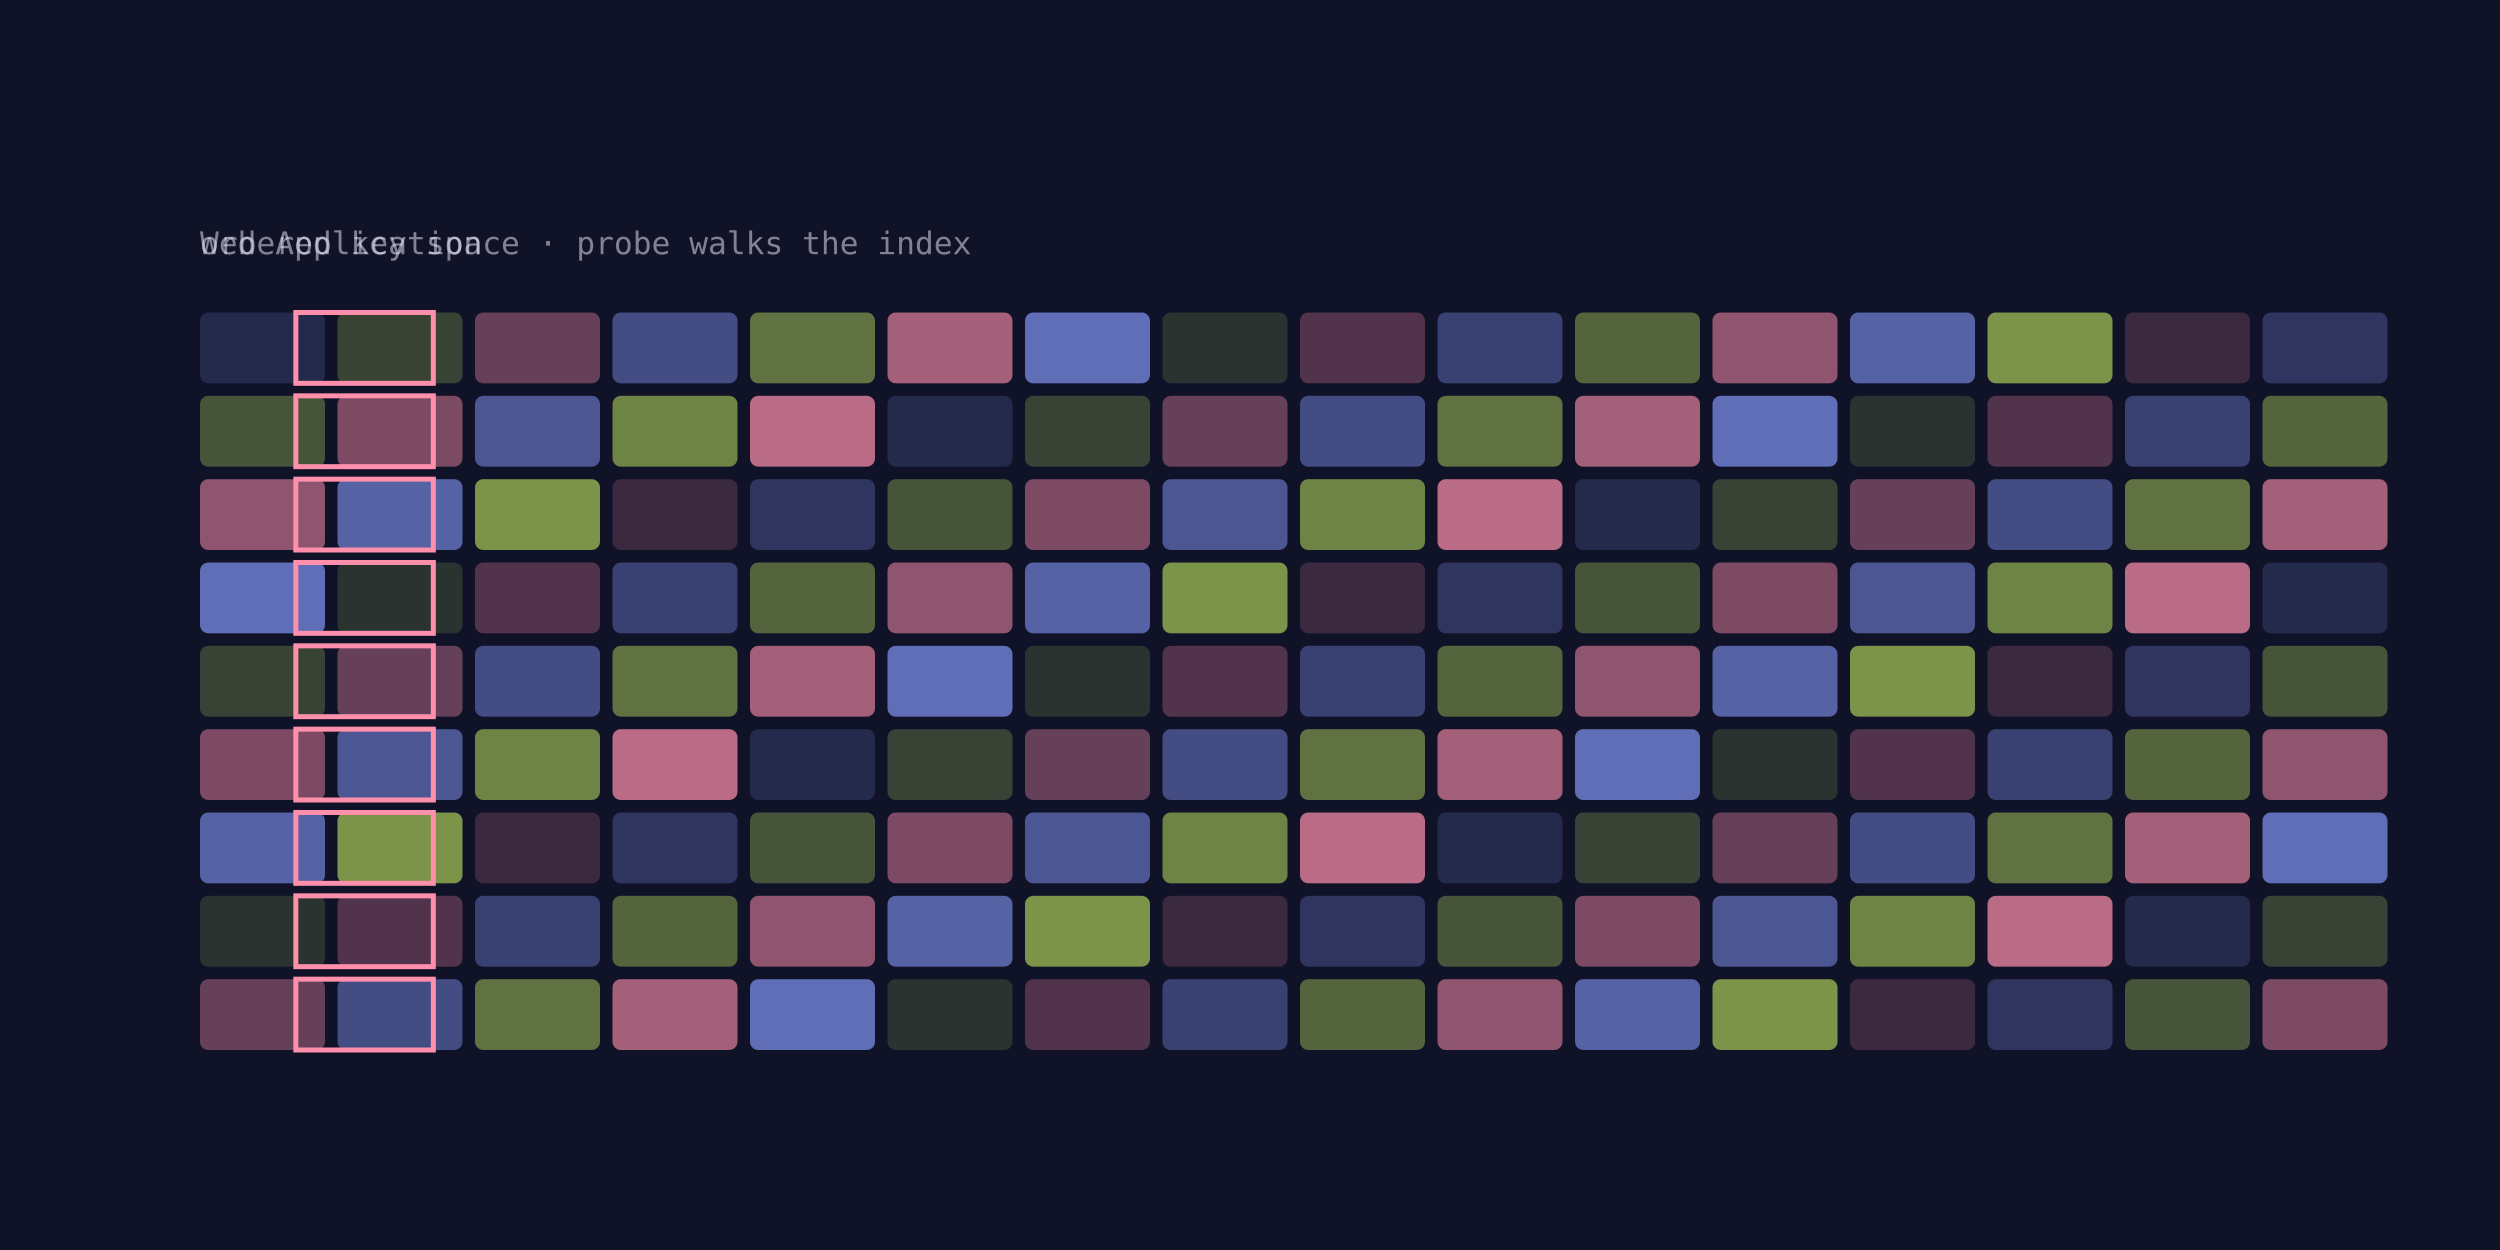
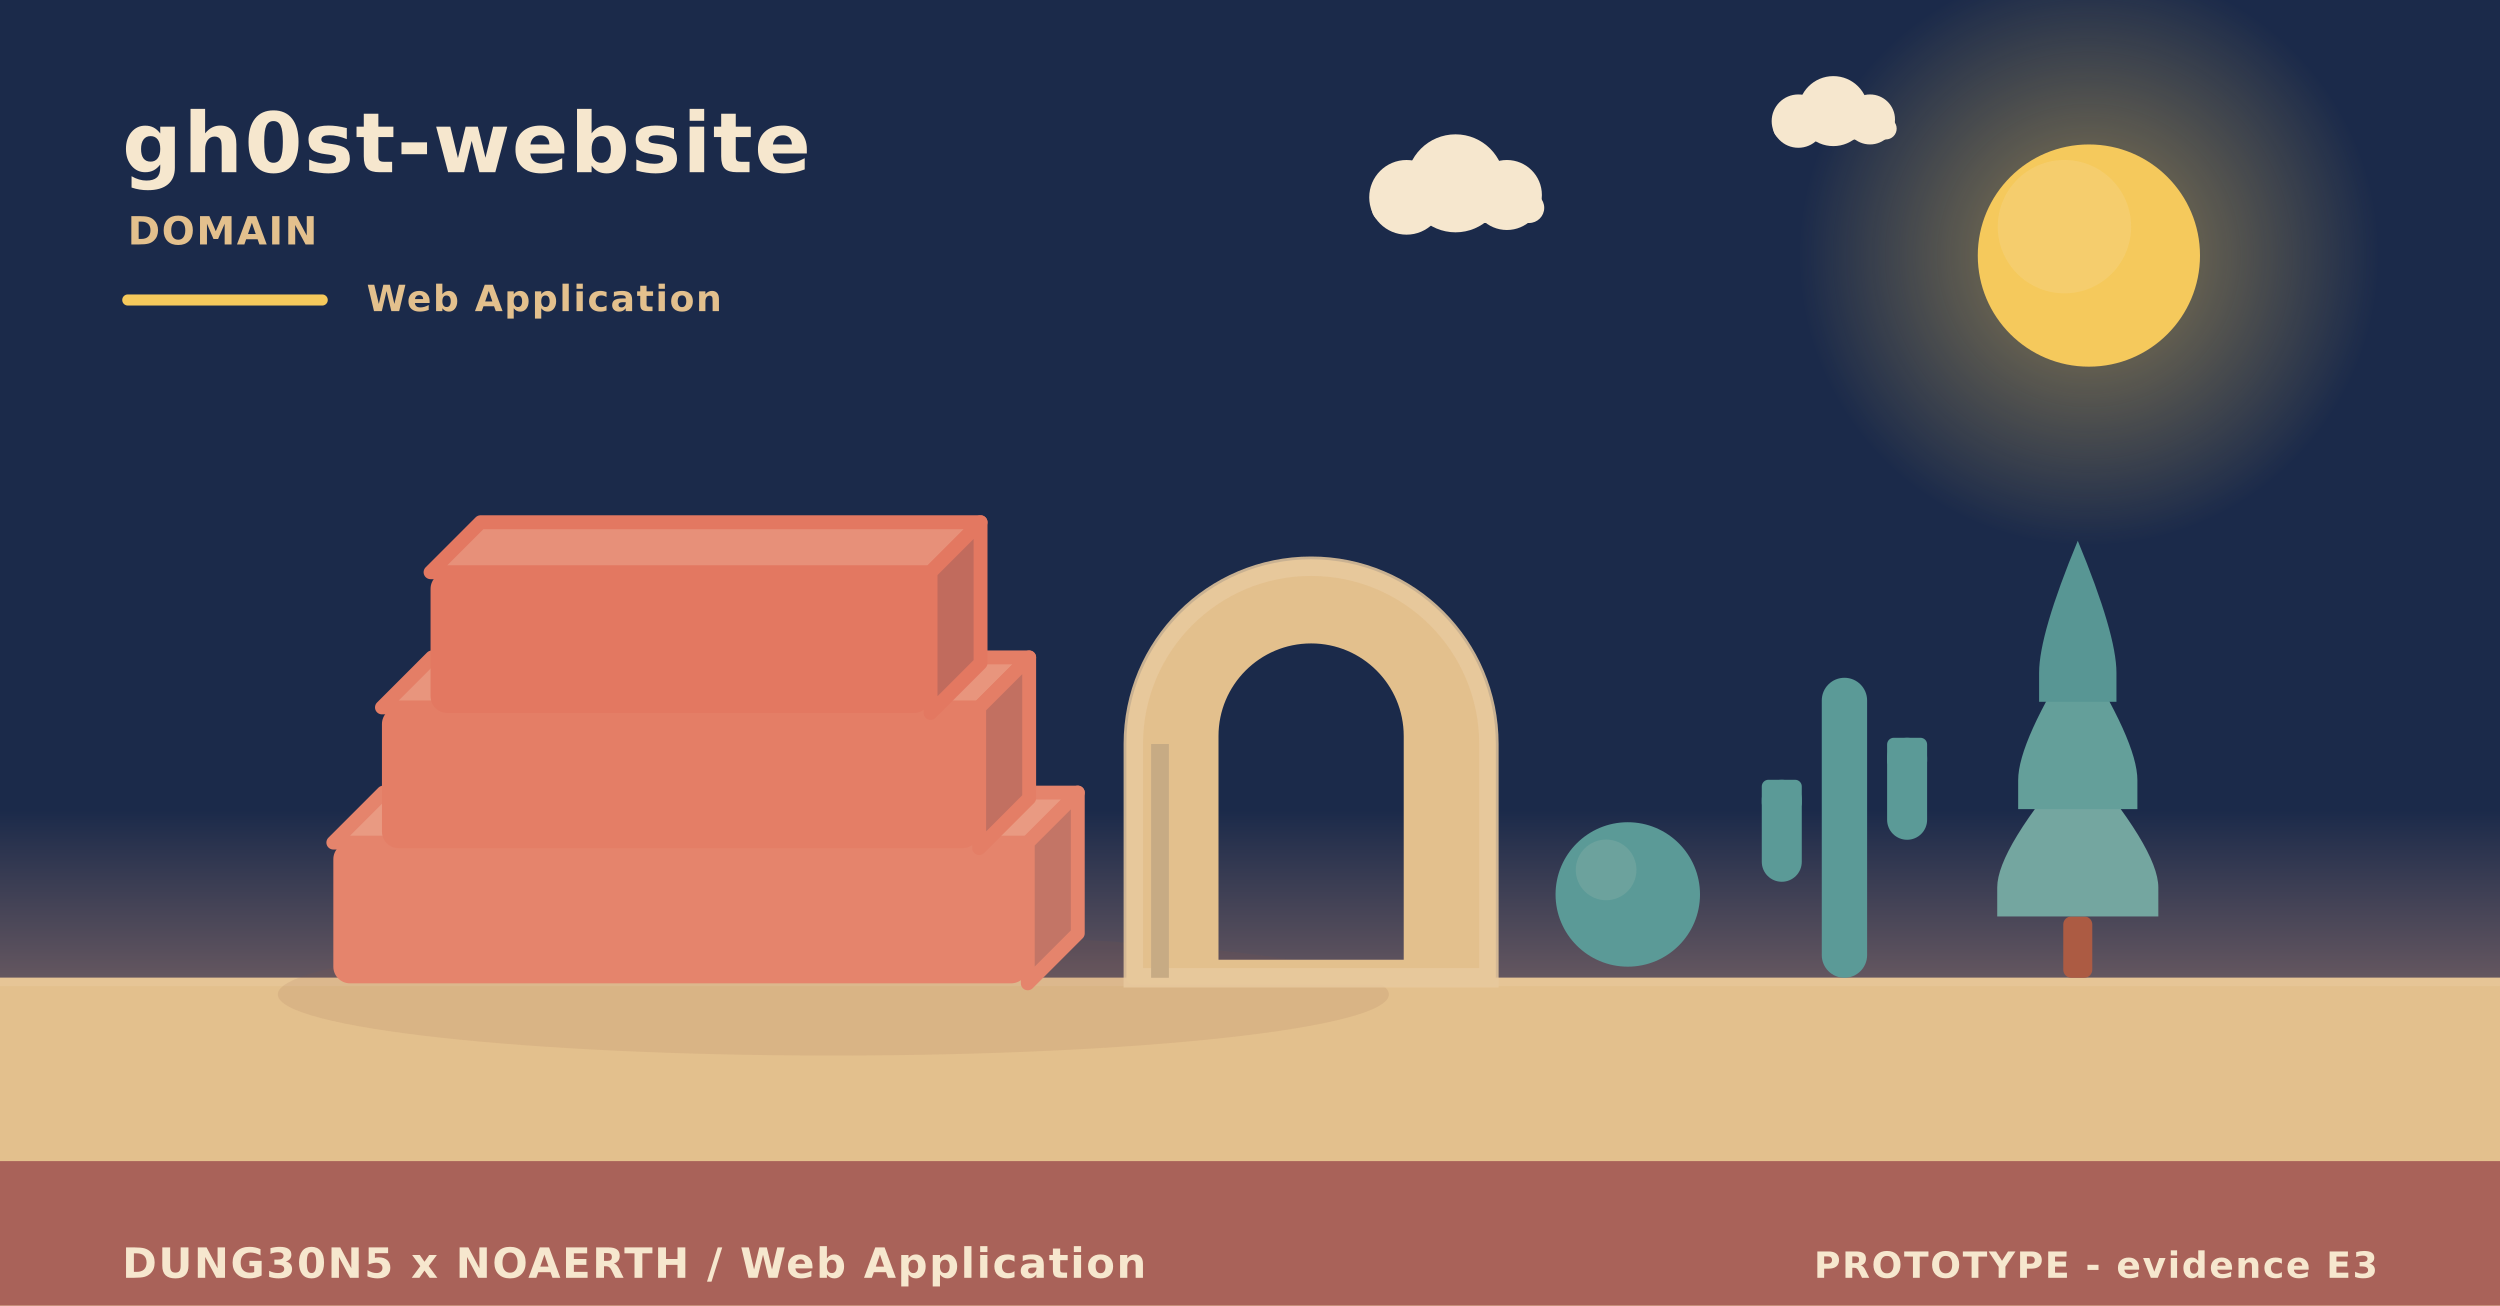
- <svg xmlns="http://www.w3.org/2000/svg" viewBox="0 0 1200 600" width="1200" height="600" role="img" aria-label="gh0st-website domain model">
-   <rect width="1200" height="600" fill="#101228" />
-   <defs>
-     <linearGradient id="gd" x1="0" y1="0" x2="1" y2="1">
-       <stop offset="0%" stop-color="#8093f1" />
-       <stop offset="100%" stop-color="#a7c957" />
-     </linearGradient>
-   </defs>
-   <rect x="96.00" y="150.00" width="60.00" height="34.00" rx="4.00" fill="#8093f1" opacity="0.18" />
-   <rect x="162.00" y="150.00" width="60.00" height="34.00" rx="4.00" fill="#a7c957" opacity="0.27" />
-   <rect x="228.00" y="150.00" width="60.00" height="34.00" rx="4.00" fill="#ff8fab" opacity="0.36" />
-   <rect x="294.00" y="150.00" width="60.00" height="34.00" rx="4.00" fill="#8093f1" opacity="0.45" />
-   <rect x="360.00" y="150.00" width="60.00" height="34.00" rx="4.00" fill="#a7c957" opacity="0.53" />
-   <rect x="426.00" y="150.00" width="60.00" height="34.00" rx="4.00" fill="#ff8fab" opacity="0.62" />
-   <rect x="492.00" y="150.00" width="60.00" height="34.00" rx="4.00" fill="#8093f1" opacity="0.71" />
-   <rect x="558.00" y="150.00" width="60.00" height="34.00" rx="4.00" fill="#a7c957" opacity="0.18" />
-   <rect x="624.00" y="150.00" width="60.00" height="34.00" rx="4.00" fill="#ff8fab" opacity="0.27" />
-   <rect x="690.00" y="150.00" width="60.00" height="34.00" rx="4.00" fill="#8093f1" opacity="0.36" />
-   <rect x="756.00" y="150.00" width="60.00" height="34.00" rx="4.00" fill="#a7c957" opacity="0.45" />
-   <rect x="822.00" y="150.00" width="60.00" height="34.00" rx="4.00" fill="#ff8fab" opacity="0.53" />
-   <rect x="888.00" y="150.00" width="60.00" height="34.00" rx="4.00" fill="#8093f1" opacity="0.62" />
-   <rect x="954.00" y="150.00" width="60.00" height="34.00" rx="4.00" fill="#a7c957" opacity="0.71" />
-   <rect x="1020.00" y="150.00" width="60.00" height="34.00" rx="4.00" fill="#ff8fab" opacity="0.18" />
-   <rect x="1086.00" y="150.00" width="60.00" height="34.00" rx="4.00" fill="#8093f1" opacity="0.27" />
-   <rect x="96.00" y="190.00" width="60.00" height="34.00" rx="4.00" fill="#a7c957" opacity="0.36" />
-   <rect x="162.00" y="190.00" width="60.00" height="34.00" rx="4.00" fill="#ff8fab" opacity="0.45" />
-   <rect x="228.00" y="190.00" width="60.00" height="34.00" rx="4.00" fill="#8093f1" opacity="0.53" />
-   <rect x="294.00" y="190.00" width="60.00" height="34.00" rx="4.00" fill="#a7c957" opacity="0.62" />
-   <rect x="360.00" y="190.00" width="60.00" height="34.00" rx="4.00" fill="#ff8fab" opacity="0.71" />
-   <rect x="426.00" y="190.00" width="60.00" height="34.00" rx="4.00" fill="#8093f1" opacity="0.18" />
-   <rect x="492.00" y="190.00" width="60.00" height="34.00" rx="4.00" fill="#a7c957" opacity="0.27" />
-   <rect x="558.00" y="190.00" width="60.00" height="34.00" rx="4.00" fill="#ff8fab" opacity="0.36" />
-   <rect x="624.00" y="190.00" width="60.00" height="34.00" rx="4.00" fill="#8093f1" opacity="0.45" />
-   <rect x="690.00" y="190.00" width="60.00" height="34.00" rx="4.00" fill="#a7c957" opacity="0.53" />
-   <rect x="756.00" y="190.00" width="60.00" height="34.00" rx="4.00" fill="#ff8fab" opacity="0.62" />
-   <rect x="822.00" y="190.00" width="60.00" height="34.00" rx="4.00" fill="#8093f1" opacity="0.71" />
-   <rect x="888.00" y="190.00" width="60.00" height="34.00" rx="4.00" fill="#a7c957" opacity="0.18" />
-   <rect x="954.00" y="190.00" width="60.00" height="34.00" rx="4.00" fill="#ff8fab" opacity="0.27" />
-   <rect x="1020.00" y="190.00" width="60.00" height="34.00" rx="4.00" fill="#8093f1" opacity="0.36" />
-   <rect x="1086.00" y="190.00" width="60.00" height="34.00" rx="4.00" fill="#a7c957" opacity="0.45" />
-   <rect x="96.00" y="230.00" width="60.00" height="34.00" rx="4.00" fill="#ff8fab" opacity="0.53" />
-   <rect x="162.00" y="230.00" width="60.00" height="34.00" rx="4.00" fill="#8093f1" opacity="0.62" />
-   <rect x="228.00" y="230.00" width="60.00" height="34.00" rx="4.00" fill="#a7c957" opacity="0.71" />
-   <rect x="294.00" y="230.00" width="60.00" height="34.00" rx="4.00" fill="#ff8fab" opacity="0.18" />
-   <rect x="360.00" y="230.00" width="60.00" height="34.00" rx="4.00" fill="#8093f1" opacity="0.27" />
-   <rect x="426.00" y="230.00" width="60.00" height="34.00" rx="4.00" fill="#a7c957" opacity="0.36" />
-   <rect x="492.00" y="230.00" width="60.00" height="34.00" rx="4.00" fill="#ff8fab" opacity="0.45" />
-   <rect x="558.00" y="230.00" width="60.00" height="34.00" rx="4.00" fill="#8093f1" opacity="0.53" />
-   <rect x="624.00" y="230.00" width="60.00" height="34.00" rx="4.00" fill="#a7c957" opacity="0.62" />
-   <rect x="690.00" y="230.00" width="60.00" height="34.00" rx="4.00" fill="#ff8fab" opacity="0.71" />
-   <rect x="756.00" y="230.00" width="60.00" height="34.00" rx="4.00" fill="#8093f1" opacity="0.18" />
-   <rect x="822.00" y="230.00" width="60.00" height="34.00" rx="4.00" fill="#a7c957" opacity="0.27" />
-   <rect x="888.00" y="230.00" width="60.00" height="34.00" rx="4.00" fill="#ff8fab" opacity="0.36" />
-   <rect x="954.00" y="230.00" width="60.00" height="34.00" rx="4.00" fill="#8093f1" opacity="0.45" />
-   <rect x="1020.00" y="230.00" width="60.00" height="34.00" rx="4.00" fill="#a7c957" opacity="0.53" />
-   <rect x="1086.00" y="230.00" width="60.00" height="34.00" rx="4.00" fill="#ff8fab" opacity="0.62" />
-   <rect x="96.00" y="270.00" width="60.00" height="34.00" rx="4.00" fill="#8093f1" opacity="0.71" />
-   <rect x="162.00" y="270.00" width="60.00" height="34.00" rx="4.00" fill="#a7c957" opacity="0.18" />
-   <rect x="228.00" y="270.00" width="60.00" height="34.00" rx="4.00" fill="#ff8fab" opacity="0.27" />
-   <rect x="294.00" y="270.00" width="60.00" height="34.00" rx="4.00" fill="#8093f1" opacity="0.36" />
-   <rect x="360.00" y="270.00" width="60.00" height="34.00" rx="4.00" fill="#a7c957" opacity="0.45" />
-   <rect x="426.00" y="270.00" width="60.00" height="34.00" rx="4.00" fill="#ff8fab" opacity="0.53" />
-   <rect x="492.00" y="270.00" width="60.00" height="34.00" rx="4.00" fill="#8093f1" opacity="0.62" />
-   <rect x="558.00" y="270.00" width="60.00" height="34.00" rx="4.00" fill="#a7c957" opacity="0.71" />
-   <rect x="624.00" y="270.00" width="60.00" height="34.00" rx="4.00" fill="#ff8fab" opacity="0.18" />
-   <rect x="690.00" y="270.00" width="60.00" height="34.00" rx="4.00" fill="#8093f1" opacity="0.27" />
-   <rect x="756.00" y="270.00" width="60.00" height="34.00" rx="4.00" fill="#a7c957" opacity="0.36" />
-   <rect x="822.00" y="270.00" width="60.00" height="34.00" rx="4.00" fill="#ff8fab" opacity="0.45" />
-   <rect x="888.00" y="270.00" width="60.00" height="34.00" rx="4.00" fill="#8093f1" opacity="0.53" />
-   <rect x="954.00" y="270.00" width="60.00" height="34.00" rx="4.00" fill="#a7c957" opacity="0.62" />
-   <rect x="1020.00" y="270.00" width="60.00" height="34.00" rx="4.00" fill="#ff8fab" opacity="0.71" />
-   <rect x="1086.00" y="270.00" width="60.00" height="34.00" rx="4.00" fill="#8093f1" opacity="0.18" />
-   <rect x="96.00" y="310.00" width="60.00" height="34.00" rx="4.00" fill="#a7c957" opacity="0.27" />
-   <rect x="162.00" y="310.00" width="60.00" height="34.00" rx="4.00" fill="#ff8fab" opacity="0.36" />
-   <rect x="228.00" y="310.00" width="60.00" height="34.00" rx="4.00" fill="#8093f1" opacity="0.45" />
-   <rect x="294.00" y="310.00" width="60.00" height="34.00" rx="4.00" fill="#a7c957" opacity="0.53" />
-   <rect x="360.00" y="310.00" width="60.00" height="34.00" rx="4.00" fill="#ff8fab" opacity="0.62" />
-   <rect x="426.00" y="310.00" width="60.00" height="34.00" rx="4.00" fill="#8093f1" opacity="0.71" />
-   <rect x="492.00" y="310.00" width="60.00" height="34.00" rx="4.00" fill="#a7c957" opacity="0.18" />
-   <rect x="558.00" y="310.00" width="60.00" height="34.00" rx="4.00" fill="#ff8fab" opacity="0.27" />
-   <rect x="624.00" y="310.00" width="60.00" height="34.00" rx="4.00" fill="#8093f1" opacity="0.36" />
-   <rect x="690.00" y="310.00" width="60.00" height="34.00" rx="4.00" fill="#a7c957" opacity="0.45" />
-   <rect x="756.00" y="310.00" width="60.00" height="34.00" rx="4.00" fill="#ff8fab" opacity="0.53" />
-   <rect x="822.00" y="310.00" width="60.00" height="34.00" rx="4.00" fill="#8093f1" opacity="0.62" />
-   <rect x="888.00" y="310.00" width="60.00" height="34.00" rx="4.00" fill="#a7c957" opacity="0.71" />
-   <rect x="954.00" y="310.00" width="60.00" height="34.00" rx="4.00" fill="#ff8fab" opacity="0.18" />
-   <rect x="1020.00" y="310.00" width="60.00" height="34.00" rx="4.00" fill="#8093f1" opacity="0.27" />
-   <rect x="1086.00" y="310.00" width="60.00" height="34.00" rx="4.00" fill="#a7c957" opacity="0.36" />
-   <rect x="96.00" y="350.00" width="60.00" height="34.00" rx="4.00" fill="#ff8fab" opacity="0.45" />
-   <rect x="162.00" y="350.00" width="60.00" height="34.00" rx="4.00" fill="#8093f1" opacity="0.53" />
-   <rect x="228.00" y="350.00" width="60.00" height="34.00" rx="4.00" fill="#a7c957" opacity="0.62" />
-   <rect x="294.00" y="350.00" width="60.00" height="34.00" rx="4.00" fill="#ff8fab" opacity="0.71" />
-   <rect x="360.00" y="350.00" width="60.00" height="34.00" rx="4.00" fill="#8093f1" opacity="0.18" />
-   <rect x="426.00" y="350.00" width="60.00" height="34.00" rx="4.00" fill="#a7c957" opacity="0.27" />
-   <rect x="492.00" y="350.00" width="60.00" height="34.00" rx="4.00" fill="#ff8fab" opacity="0.36" />
-   <rect x="558.00" y="350.00" width="60.00" height="34.00" rx="4.00" fill="#8093f1" opacity="0.45" />
-   <rect x="624.00" y="350.00" width="60.00" height="34.00" rx="4.00" fill="#a7c957" opacity="0.53" />
-   <rect x="690.00" y="350.00" width="60.00" height="34.00" rx="4.00" fill="#ff8fab" opacity="0.62" />
-   <rect x="756.00" y="350.00" width="60.00" height="34.00" rx="4.00" fill="#8093f1" opacity="0.71" />
-   <rect x="822.00" y="350.00" width="60.00" height="34.00" rx="4.00" fill="#a7c957" opacity="0.18" />
-   <rect x="888.00" y="350.00" width="60.00" height="34.00" rx="4.00" fill="#ff8fab" opacity="0.27" />
-   <rect x="954.00" y="350.00" width="60.00" height="34.00" rx="4.00" fill="#8093f1" opacity="0.36" />
-   <rect x="1020.00" y="350.00" width="60.00" height="34.00" rx="4.00" fill="#a7c957" opacity="0.45" />
-   <rect x="1086.00" y="350.00" width="60.00" height="34.00" rx="4.00" fill="#ff8fab" opacity="0.53" />
-   <rect x="96.00" y="390.00" width="60.00" height="34.00" rx="4.00" fill="#8093f1" opacity="0.62" />
-   <rect x="162.00" y="390.00" width="60.00" height="34.00" rx="4.00" fill="#a7c957" opacity="0.71" />
-   <rect x="228.00" y="390.00" width="60.00" height="34.00" rx="4.00" fill="#ff8fab" opacity="0.18" />
-   <rect x="294.00" y="390.00" width="60.00" height="34.00" rx="4.00" fill="#8093f1" opacity="0.27" />
-   <rect x="360.00" y="390.00" width="60.00" height="34.00" rx="4.00" fill="#a7c957" opacity="0.36" />
-   <rect x="426.00" y="390.00" width="60.00" height="34.00" rx="4.00" fill="#ff8fab" opacity="0.45" />
-   <rect x="492.00" y="390.00" width="60.00" height="34.00" rx="4.00" fill="#8093f1" opacity="0.53" />
-   <rect x="558.00" y="390.00" width="60.00" height="34.00" rx="4.00" fill="#a7c957" opacity="0.62" />
-   <rect x="624.00" y="390.00" width="60.00" height="34.00" rx="4.00" fill="#ff8fab" opacity="0.71" />
-   <rect x="690.00" y="390.00" width="60.00" height="34.00" rx="4.00" fill="#8093f1" opacity="0.18" />
-   <rect x="756.00" y="390.00" width="60.00" height="34.00" rx="4.00" fill="#a7c957" opacity="0.27" />
-   <rect x="822.00" y="390.00" width="60.00" height="34.00" rx="4.00" fill="#ff8fab" opacity="0.36" />
-   <rect x="888.00" y="390.00" width="60.00" height="34.00" rx="4.00" fill="#8093f1" opacity="0.45" />
-   <rect x="954.00" y="390.00" width="60.00" height="34.00" rx="4.00" fill="#a7c957" opacity="0.53" />
-   <rect x="1020.00" y="390.00" width="60.00" height="34.00" rx="4.00" fill="#ff8fab" opacity="0.62" />
-   <rect x="1086.00" y="390.00" width="60.00" height="34.00" rx="4.00" fill="#8093f1" opacity="0.71" />
-   <rect x="96.00" y="430.00" width="60.00" height="34.00" rx="4.00" fill="#a7c957" opacity="0.18" />
-   <rect x="162.00" y="430.00" width="60.00" height="34.00" rx="4.00" fill="#ff8fab" opacity="0.27" />
-   <rect x="228.00" y="430.00" width="60.00" height="34.00" rx="4.00" fill="#8093f1" opacity="0.36" />
-   <rect x="294.00" y="430.00" width="60.00" height="34.00" rx="4.00" fill="#a7c957" opacity="0.45" />
-   <rect x="360.00" y="430.00" width="60.00" height="34.00" rx="4.00" fill="#ff8fab" opacity="0.53" />
-   <rect x="426.00" y="430.00" width="60.00" height="34.00" rx="4.00" fill="#8093f1" opacity="0.62" />
-   <rect x="492.00" y="430.00" width="60.00" height="34.00" rx="4.00" fill="#a7c957" opacity="0.71" />
-   <rect x="558.00" y="430.00" width="60.00" height="34.00" rx="4.00" fill="#ff8fab" opacity="0.18" />
-   <rect x="624.00" y="430.00" width="60.00" height="34.00" rx="4.00" fill="#8093f1" opacity="0.27" />
-   <rect x="690.00" y="430.00" width="60.00" height="34.00" rx="4.00" fill="#a7c957" opacity="0.36" />
-   <rect x="756.00" y="430.00" width="60.00" height="34.00" rx="4.00" fill="#ff8fab" opacity="0.45" />
-   <rect x="822.00" y="430.00" width="60.00" height="34.00" rx="4.00" fill="#8093f1" opacity="0.53" />
-   <rect x="888.00" y="430.00" width="60.00" height="34.00" rx="4.00" fill="#a7c957" opacity="0.62" />
-   <rect x="954.00" y="430.00" width="60.00" height="34.00" rx="4.00" fill="#ff8fab" opacity="0.71" />
-   <rect x="1020.00" y="430.00" width="60.00" height="34.00" rx="4.00" fill="#8093f1" opacity="0.18" />
-   <rect x="1086.00" y="430.00" width="60.00" height="34.00" rx="4.00" fill="#a7c957" opacity="0.27" />
-   <rect x="96.00" y="470.00" width="60.00" height="34.00" rx="4.00" fill="#ff8fab" opacity="0.36" />
-   <rect x="162.00" y="470.00" width="60.00" height="34.00" rx="4.00" fill="#8093f1" opacity="0.45" />
-   <rect x="228.00" y="470.00" width="60.00" height="34.00" rx="4.00" fill="#a7c957" opacity="0.53" />
-   <rect x="294.00" y="470.00" width="60.00" height="34.00" rx="4.00" fill="#ff8fab" opacity="0.62" />
-   <rect x="360.00" y="470.00" width="60.00" height="34.00" rx="4.00" fill="#8093f1" opacity="0.71" />
-   <rect x="426.00" y="470.00" width="60.00" height="34.00" rx="4.00" fill="#a7c957" opacity="0.18" />
-   <rect x="492.00" y="470.00" width="60.00" height="34.00" rx="4.00" fill="#ff8fab" opacity="0.27" />
-   <rect x="558.00" y="470.00" width="60.00" height="34.00" rx="4.00" fill="#8093f1" opacity="0.36" />
-   <rect x="624.00" y="470.00" width="60.00" height="34.00" rx="4.00" fill="#a7c957" opacity="0.45" />
-   <rect x="690.00" y="470.00" width="60.00" height="34.00" rx="4.00" fill="#ff8fab" opacity="0.53" />
-   <rect x="756.00" y="470.00" width="60.00" height="34.00" rx="4.00" fill="#8093f1" opacity="0.62" />
-   <rect x="822.00" y="470.00" width="60.00" height="34.00" rx="4.00" fill="#a7c957" opacity="0.71" />
-   <rect x="888.00" y="470.00" width="60.00" height="34.00" rx="4.00" fill="#ff8fab" opacity="0.18" />
-   <rect x="954.00" y="470.00" width="60.00" height="34.00" rx="4.00" fill="#8093f1" opacity="0.27" />
-   <rect x="1020.00" y="470.00" width="60.00" height="34.00" rx="4.00" fill="#a7c957" opacity="0.36" />
-   <rect x="1086.00" y="470.00" width="60.00" height="34.00" rx="4.00" fill="#ff8fab" opacity="0.45" />
+ <svg xmlns="http://www.w3.org/2000/svg" width="900" height="470" viewBox="0 0 900 470" role="img" aria-label="gh0st-website - the problem it addresses">
+   <linearGradient id="skym" x1="0" y1="0" x2="0" y2="1">
+     <stop offset="0" stop-color="#1b2a4a" />
+     <stop offset="0.62" stop-color="#1b2a4a" />
+     <stop offset="1" stop-color="#f3ad8a" />
+   </linearGradient>
+   <rect width="900" height="470" fill="url(#skym)" />
+   <radialGradient id="sunm">
+     <stop offset="0.35" stop-color="#f5c95c" stop-opacity="0.34" />
+     <stop offset="1" stop-color="#f5c95c" stop-opacity="0" />
+   </radialGradient>
+   <circle cx="752" cy="92" r="104" fill="url(#sunm)" />
+   <circle cx="752" cy="92" r="40" fill="#f5c95c" />
+   <circle cx="743.2" cy="81.6" r="24" fill="#f5d27e" opacity="0.5" />
  <g>
-     <rect x="142" y="150" width="66" height="34" fill="none" stroke="#ff8fab" stroke-width="2.4">
-       <animate attributeName="opacity" values="0;1;0" dur="8.4s" begin="0.0s" repeatCount="indefinite" />
-     </rect>
+     <circle cx="524" cy="66" r="17.64" fill="#f6e7ce" />
+     <circle cx="506.36" cy="71.04" r="13.44" fill="#f6e7ce" />
+     <circle cx="542.48" cy="70.2" r="12.6" fill="#f6e7ce" />
+     <rect x="493.76" y="69.36" width="62.16" height="10.92" rx="5.46" fill="#f6e7ce" />
+     <animateTransform attributeName="transform" type="translate" values="0 0;24 0;0 0" dur="36s" begin="0s" repeatCount="indefinite" />
  </g>
  <g>
-     <rect x="142" y="190" width="66" height="34" fill="none" stroke="#ff8fab" stroke-width="2.4">
-       <animate attributeName="opacity" values="0;1;0" dur="8.4s" begin="0.42s" repeatCount="indefinite" />
-     </rect>
+     <circle cx="660" cy="40" r="12.6" fill="#f6e7ce" />
+     <circle cx="647.4" cy="43.6" r="9.6" fill="#f6e7ce" />
+     <circle cx="673.2" cy="43" r="9" fill="#f6e7ce" />
+     <rect x="638.4" y="42.4" width="44.4" height="7.8" rx="3.9" fill="#f6e7ce" />
+     <animateTransform attributeName="transform" type="translate" values="0 0;-18 0;0 0" dur="46s" begin="3s" repeatCount="indefinite" />
  </g>
-   <g>
-     <rect x="142" y="230" width="66" height="34" fill="none" stroke="#ff8fab" stroke-width="2.4">
-       <animate attributeName="opacity" values="0;1;0" dur="8.4s" begin="0.84s" repeatCount="indefinite" />
-     </rect>
-   </g>
-   <g>
-     <rect x="142" y="270" width="66" height="34" fill="none" stroke="#ff8fab" stroke-width="2.4">
-       <animate attributeName="opacity" values="0;1;0" dur="8.4s" begin="1.26s" repeatCount="indefinite" />
-     </rect>
-   </g>
-   <g>
-     <rect x="142" y="310" width="66" height="34" fill="none" stroke="#ff8fab" stroke-width="2.4">
-       <animate attributeName="opacity" values="0;1;0" dur="8.4s" begin="1.68s" repeatCount="indefinite" />
-     </rect>
-   </g>
-   <g>
-     <rect x="142" y="350" width="66" height="34" fill="none" stroke="#ff8fab" stroke-width="2.4">
-       <animate attributeName="opacity" values="0;1;0" dur="8.4s" begin="2.1s" repeatCount="indefinite" />
-     </rect>
-   </g>
-   <g>
-     <rect x="142" y="390" width="66" height="34" fill="none" stroke="#ff8fab" stroke-width="2.4">
-       <animate attributeName="opacity" values="0;1;0" dur="8.4s" begin="2.52s" repeatCount="indefinite" />
-     </rect>
-   </g>
-   <g>
-     <rect x="142" y="430" width="66" height="34" fill="none" stroke="#ff8fab" stroke-width="2.4">
-       <animate attributeName="opacity" values="0;1;0" dur="8.4s" begin="2.94s" repeatCount="indefinite" />
-     </rect>
-   </g>
-   <g>
-     <rect x="142" y="470" width="66" height="34" fill="none" stroke="#ff8fab" stroke-width="2.4">
-       <animate attributeName="opacity" values="0;1;0" dur="8.4s" begin="3.36s" repeatCount="indefinite" />
-     </rect>
-   </g>
-   <text x="96" y="122" font-family="ui-monospace,Menlo,monospace" font-size="15" fill="rgba(242,242,255,0.500)">ordered key space · probe walks the index</text>
-   <text x="96" y="122" font-family="ui-monospace,Menlo,monospace" font-size="15" fill="rgba(242,242,255,0.500)">Web Application</text>
+   <rect x="0" y="352" width="900" height="118" fill="#e3c08d" />
+   <rect x="0" y="352" width="900" height="3" fill="#e6c596" />
+   <text x="44" y="62" font-family="Verdana,DejaVu Sans,sans-serif" font-size="30" font-weight="700" letter-spacing="0.6" fill="#f6e7ce" text-anchor="start">gh0st-website</text>
+   <text x="46" y="88" font-family="Verdana,DejaVu Sans,sans-serif" font-size="14" font-weight="700" letter-spacing="0.6" fill="#e3c08d" text-anchor="start">DOMAIN</text>
+   <rect x="44" y="106" width="74" height="4" rx="2" fill="#f5c95c" />
+   <text x="132" y="112" font-family="Verdana,DejaVu Sans,sans-serif" font-size="13" font-weight="700" letter-spacing="0.6" fill="#e3c08d" text-anchor="start">Web Application</text>
+   <ellipse cx="300" cy="358" rx="200" ry="22" fill="rgba(138,90,68,0.11)" />
+   <path d="M120,303.33 L370,303.33 L388,285.33 L138,285.33 Z" fill="#e99a82" stroke="#e5846c" stroke-width="5" stroke-linejoin="round" />
+   <path d="M370,303.33 L388,285.33 L388,336 L370,354 Z" fill="#c37566" stroke="#e5846c" stroke-width="5" stroke-linejoin="round" />
+   <rect x="120" y="303.33" width="250" height="50.67" rx="6" fill="#e5846c" />
+   <path d="M137.5,254.67 L352.5,254.67 L370.5,236.67 L155.5,236.67 Z" fill="#e8957d" stroke="#e47e66" stroke-width="5" stroke-linejoin="round" />
+   <path d="M352.5,254.67 L370.5,236.67 L370.5,287.33 L352.5,305.33 Z" fill="#c27061" stroke="#e47e66" stroke-width="5" stroke-linejoin="round" />
+   <rect x="137.5" y="254.67" width="215" height="50.67" rx="6" fill="#e47e66" />
+   <path d="M155,206 L335,206 L353,188 L173,188 Z" fill="#e79079" stroke="#e37861" stroke-width="5" stroke-linejoin="round" />
+   <path d="M335,206 L353,188 L353,238.67 L335,256.67 Z" fill="#c16b5d" stroke="#e37861" stroke-width="5" stroke-linejoin="round" />
+   <rect x="155" y="206" width="180" height="50.67" rx="6" fill="#e37861" />
+   <path d="M408,352 L408,267.84 A64,64 0 0 1 536,267.84 L536,352 Z M436.16,348 L436.16,264.97 A35.84,35.84 0 0 1 507.84,264.97 L507.84,348 Z" fill="#e3c08d" fill-rule="evenodd" stroke="#e3c08d" stroke-width="5" stroke-linejoin="round" />
+   <path d="M408,352 L408,267.84 A64,64 0 0 1 536,267.84 L536,352 Z" fill="none" stroke="#e8c99d" stroke-width="7" stroke-linecap="round" opacity="0.85" />
+   <rect x="414.4" y="267.84" width="6.4" height="84.16" fill="#c7ab84" />
+   <circle cx="586" cy="322" r="26" fill="#5b9a97" />
+   <circle cx="578.2" cy="313.16" r="10.92" fill="#7aa9a2" opacity="0.55" />
+   <rect x="655.84" y="244" width="16.32" height="108" rx="8.16" fill="#5b9a97" />
+   <rect x="634.24" y="280.72" width="14.4" height="36.72" rx="7.2" fill="#5b9a97" />
+   <rect x="634.24" y="280.72" width="14.4" height="10.8" rx="2.4" fill="#5b9a97" />
+   <rect x="679.36" y="265.6" width="14.4" height="36.72" rx="7.2" fill="#5b9a97" />
+   <rect x="679.36" y="265.6" width="14.4" height="10.8" rx="2.4" fill="#5b9a97" />
+   <rect x="742.78" y="329.92" width="10.44" height="22.08" rx="2.9" fill="#ac5b43" />
+   <path d="M748,271.96 Q719,305.58 719,319.49 Q719,329.92 719,329.92 L777,329.92 Q777,329.92 777,319.49 Q777,305.58 748,271.96 Z" fill="#74a6a0" />
+   <path d="M748,233.32 Q726.54,266.94 726.54,280.85 Q726.54,291.28 726.54,291.28 L769.46,291.28 Q769.46,291.28 769.46,280.85 Q769.46,266.94 748,233.32 Z" fill="#649f9a" />
+   <path d="M748,194.68 Q734.08,228.3 734.08,242.21 Q734.08,252.64 734.08,252.64 L761.92,252.64 Q761.92,252.64 761.92,242.21 Q761.92,228.3 748,194.68 Z" fill="#589694" />
+   <rect x="0" y="418" width="900" height="52" rx="0" fill="#a65c56" opacity="0.94" />
+   <text x="44" y="460" font-family="Verdana,DejaVu Sans,sans-serif" font-size="15" font-weight="700" letter-spacing="0.6" fill="#f6e7ce" text-anchor="start">DUNG30N5 x NOAERTH  /  Web Application</text>
+   <text x="856" y="460" font-family="Verdana,DejaVu Sans,sans-serif" font-size="13" font-weight="700" letter-spacing="0.6" fill="#f6e7ce" text-anchor="end">PROTOTYPE  -  evidence E3</text>
</svg>
